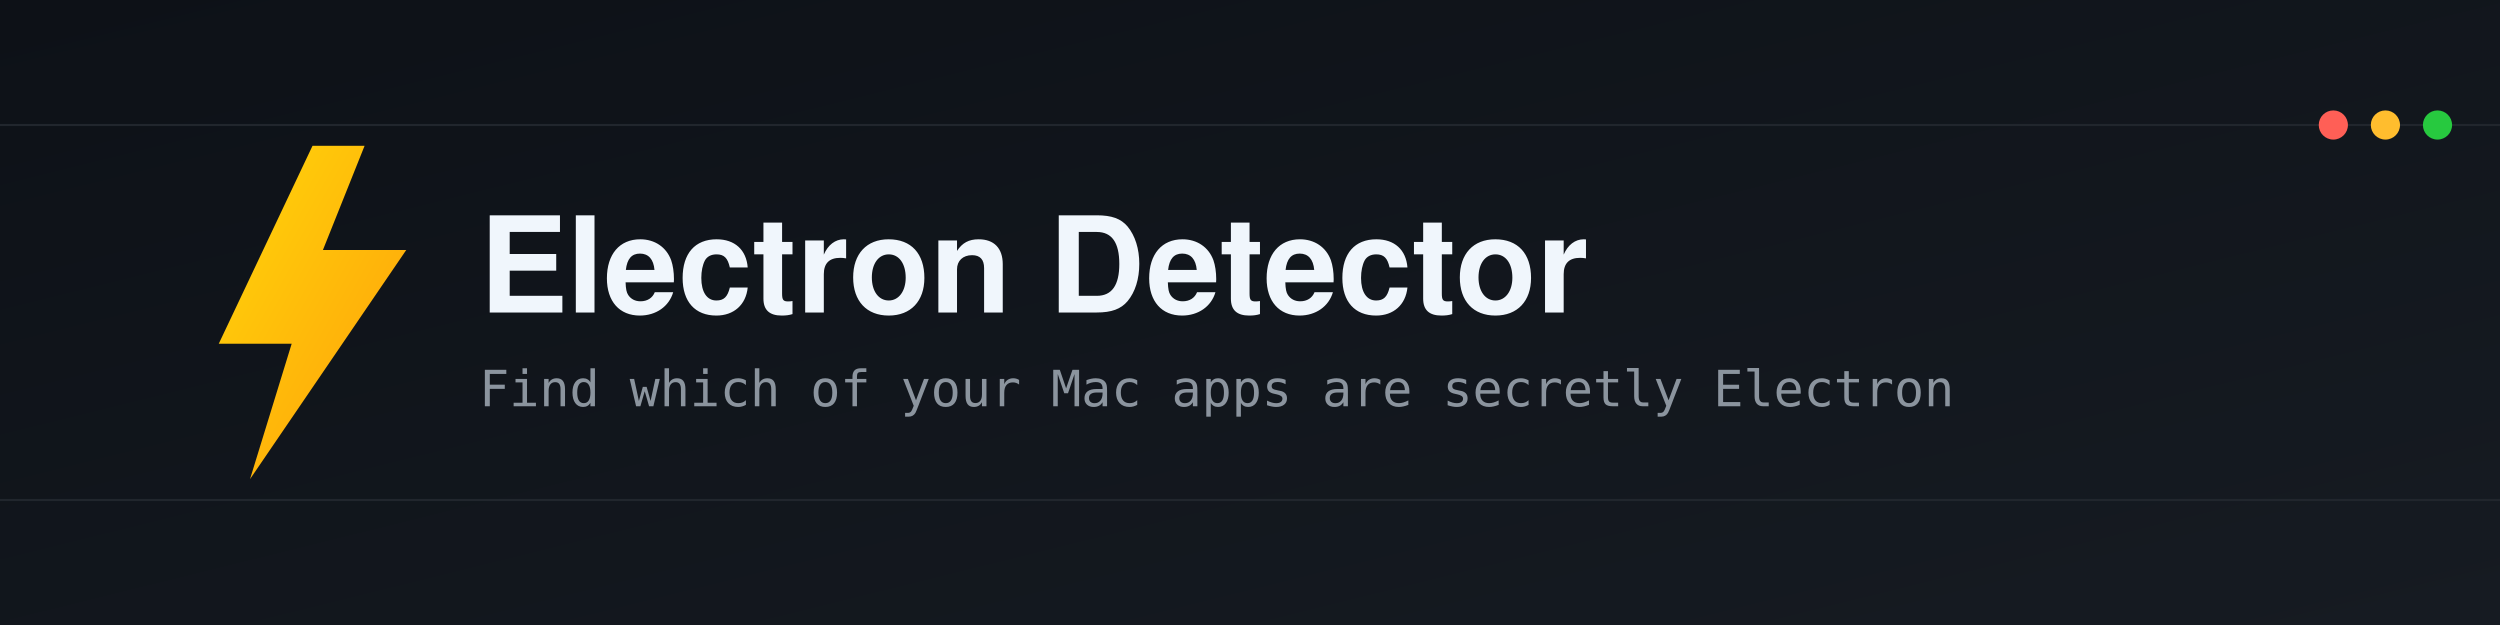
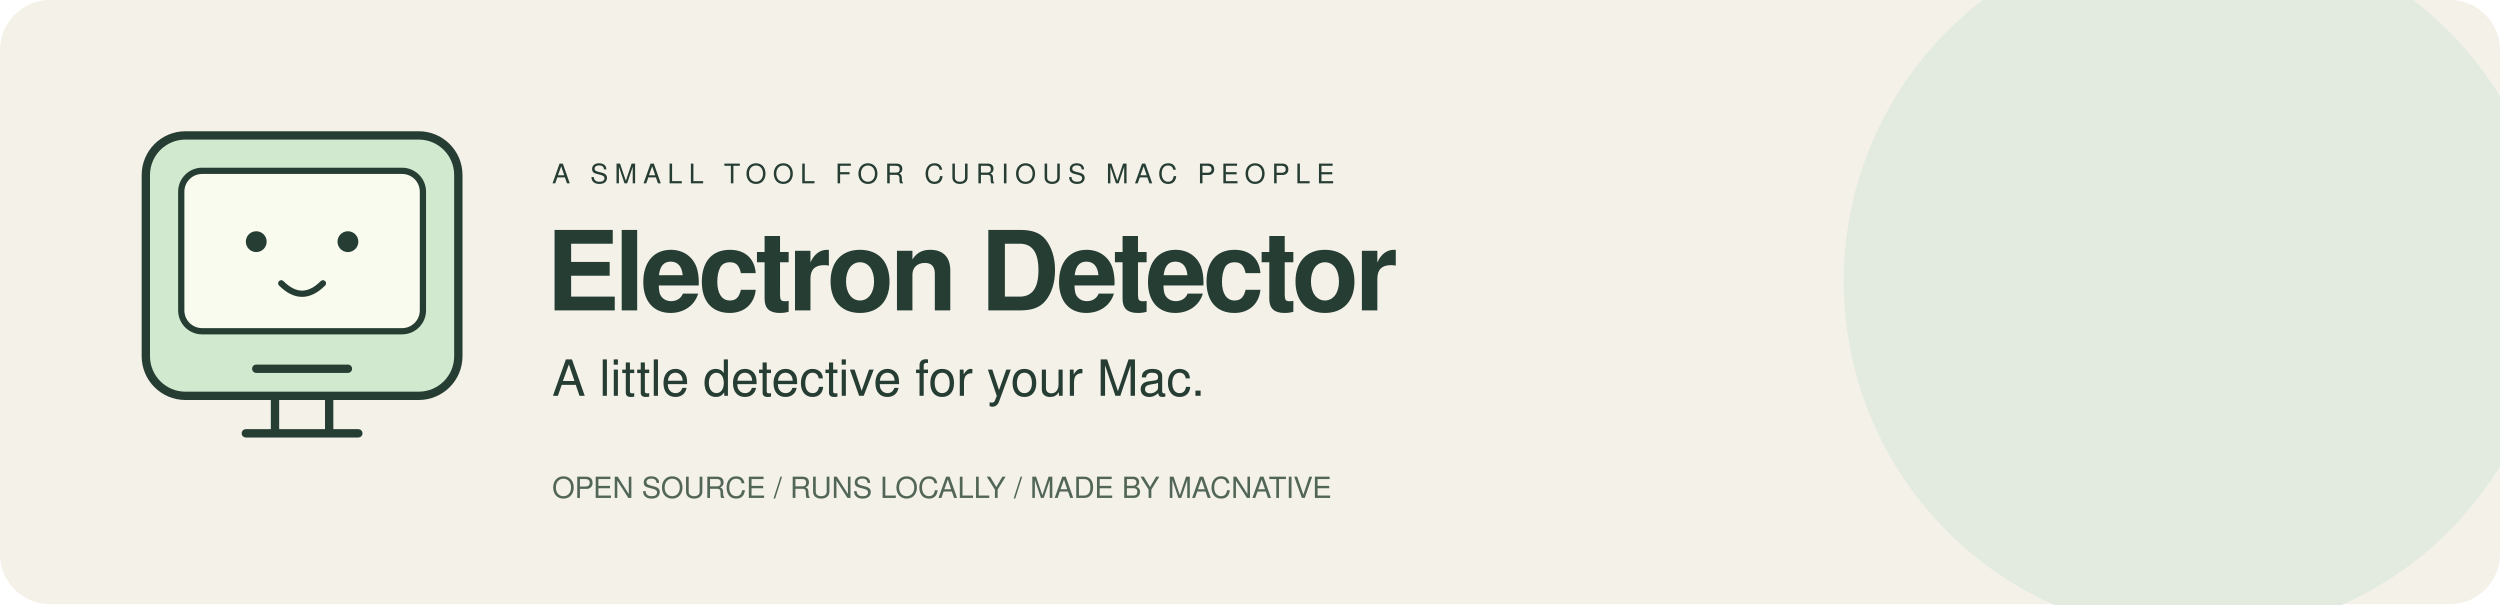
- <svg xmlns="http://www.w3.org/2000/svg" width="1200" height="300" viewBox="0 0 1200 300">
-   <defs>
-     <linearGradient id="bg" x1="0" y1="0" x2="1" y2="1">
-       <stop offset="0%" stop-color="#0d1117" />
-       <stop offset="100%" stop-color="#161b22" />
-     </linearGradient>
-     <linearGradient id="bolt" x1="0" y1="0" x2="1" y2="1">
-       <stop offset="0%" stop-color="#ffd60a" />
-       <stop offset="100%" stop-color="#ff9f0a" />
-     </linearGradient>
-   </defs>
-   <rect width="1200" height="300" fill="url(#bg)" />
-   <g stroke="#21262d" stroke-width="1">
-     <line x1="0" y1="60" x2="1200" y2="60" />
-     <line x1="0" y1="240" x2="1200" y2="240" />
+ <svg xmlns="http://www.w3.org/2000/svg" width="1200" height="290" viewBox="0 0 1200 290">
+   <rect width="1200" height="290" rx="24" fill="#f4f1e9" />
+   <circle cx="1055" cy="135" r="170" fill="#e3ebe1" />
+   <g transform="translate(70 65)">
+     <rect width="150" height="125" rx="19" fill="#d1e9cf" stroke="#263d33" stroke-width="4" />
+     <rect x="17" y="17" width="116" height="77" rx="10" fill="#f9fbef" stroke="#263d33" stroke-width="3" />
+     <circle cx="53" cy="51" r="5" fill="#263d33" />
+     <circle cx="97" cy="51" r="5" fill="#263d33" />
+     <path d="M65 71 Q75 81 85 71" fill="none" stroke="#263d33" stroke-width="3" stroke-linecap="round" />
+     <path d="M53 112h44M62 126v15m26-15v15M48 143h54" stroke="#263d33" stroke-width="4" stroke-linecap="round" />
  </g>
-   <polygon points="150,70 105,165 140,165 120,230 195,120 155,120 175,70" fill="url(#bolt)" />
-   <text x="230" y="150" font-family="'SF Pro Display','Segoe UI',Helvetica,Arial,sans-serif" font-size="64" font-weight="700" fill="#f0f6fc">Electron Detector</text>
-   <text x="230" y="195" font-family="'SF Mono',Menlo,Consolas,monospace" font-size="24" fill="#8b949e">Find which of your Mac apps are secretly Electron</text>
-   <circle cx="1120" cy="60" r="7" fill="#ff5f56" />
-   <circle cx="1145" cy="60" r="7" fill="#ffbd2e" />
-   <circle cx="1170" cy="60" r="7" fill="#27c93f" />
+   <g font-family="-apple-system,BlinkMacSystemFont,Helvetica,Arial,sans-serif" fill="#263d33">
+     <text x="265" y="88" font-size="13" letter-spacing="3">A SMALL TOOL FOR CURIOUS MAC PEOPLE</text>
+     <text x="262" y="149" font-weight="700" font-size="53" letter-spacing="-2">Electron Detector</text>
+     <text x="265" y="190" font-size="24">A little detective for your Mac.</text>
+     <text x="265" y="239" font-size="14" fill="#526658">OPEN SOURCE  /  RUNS LOCALLY  /  MADE BY MACNATIVE</text>
+   </g>
</svg>
